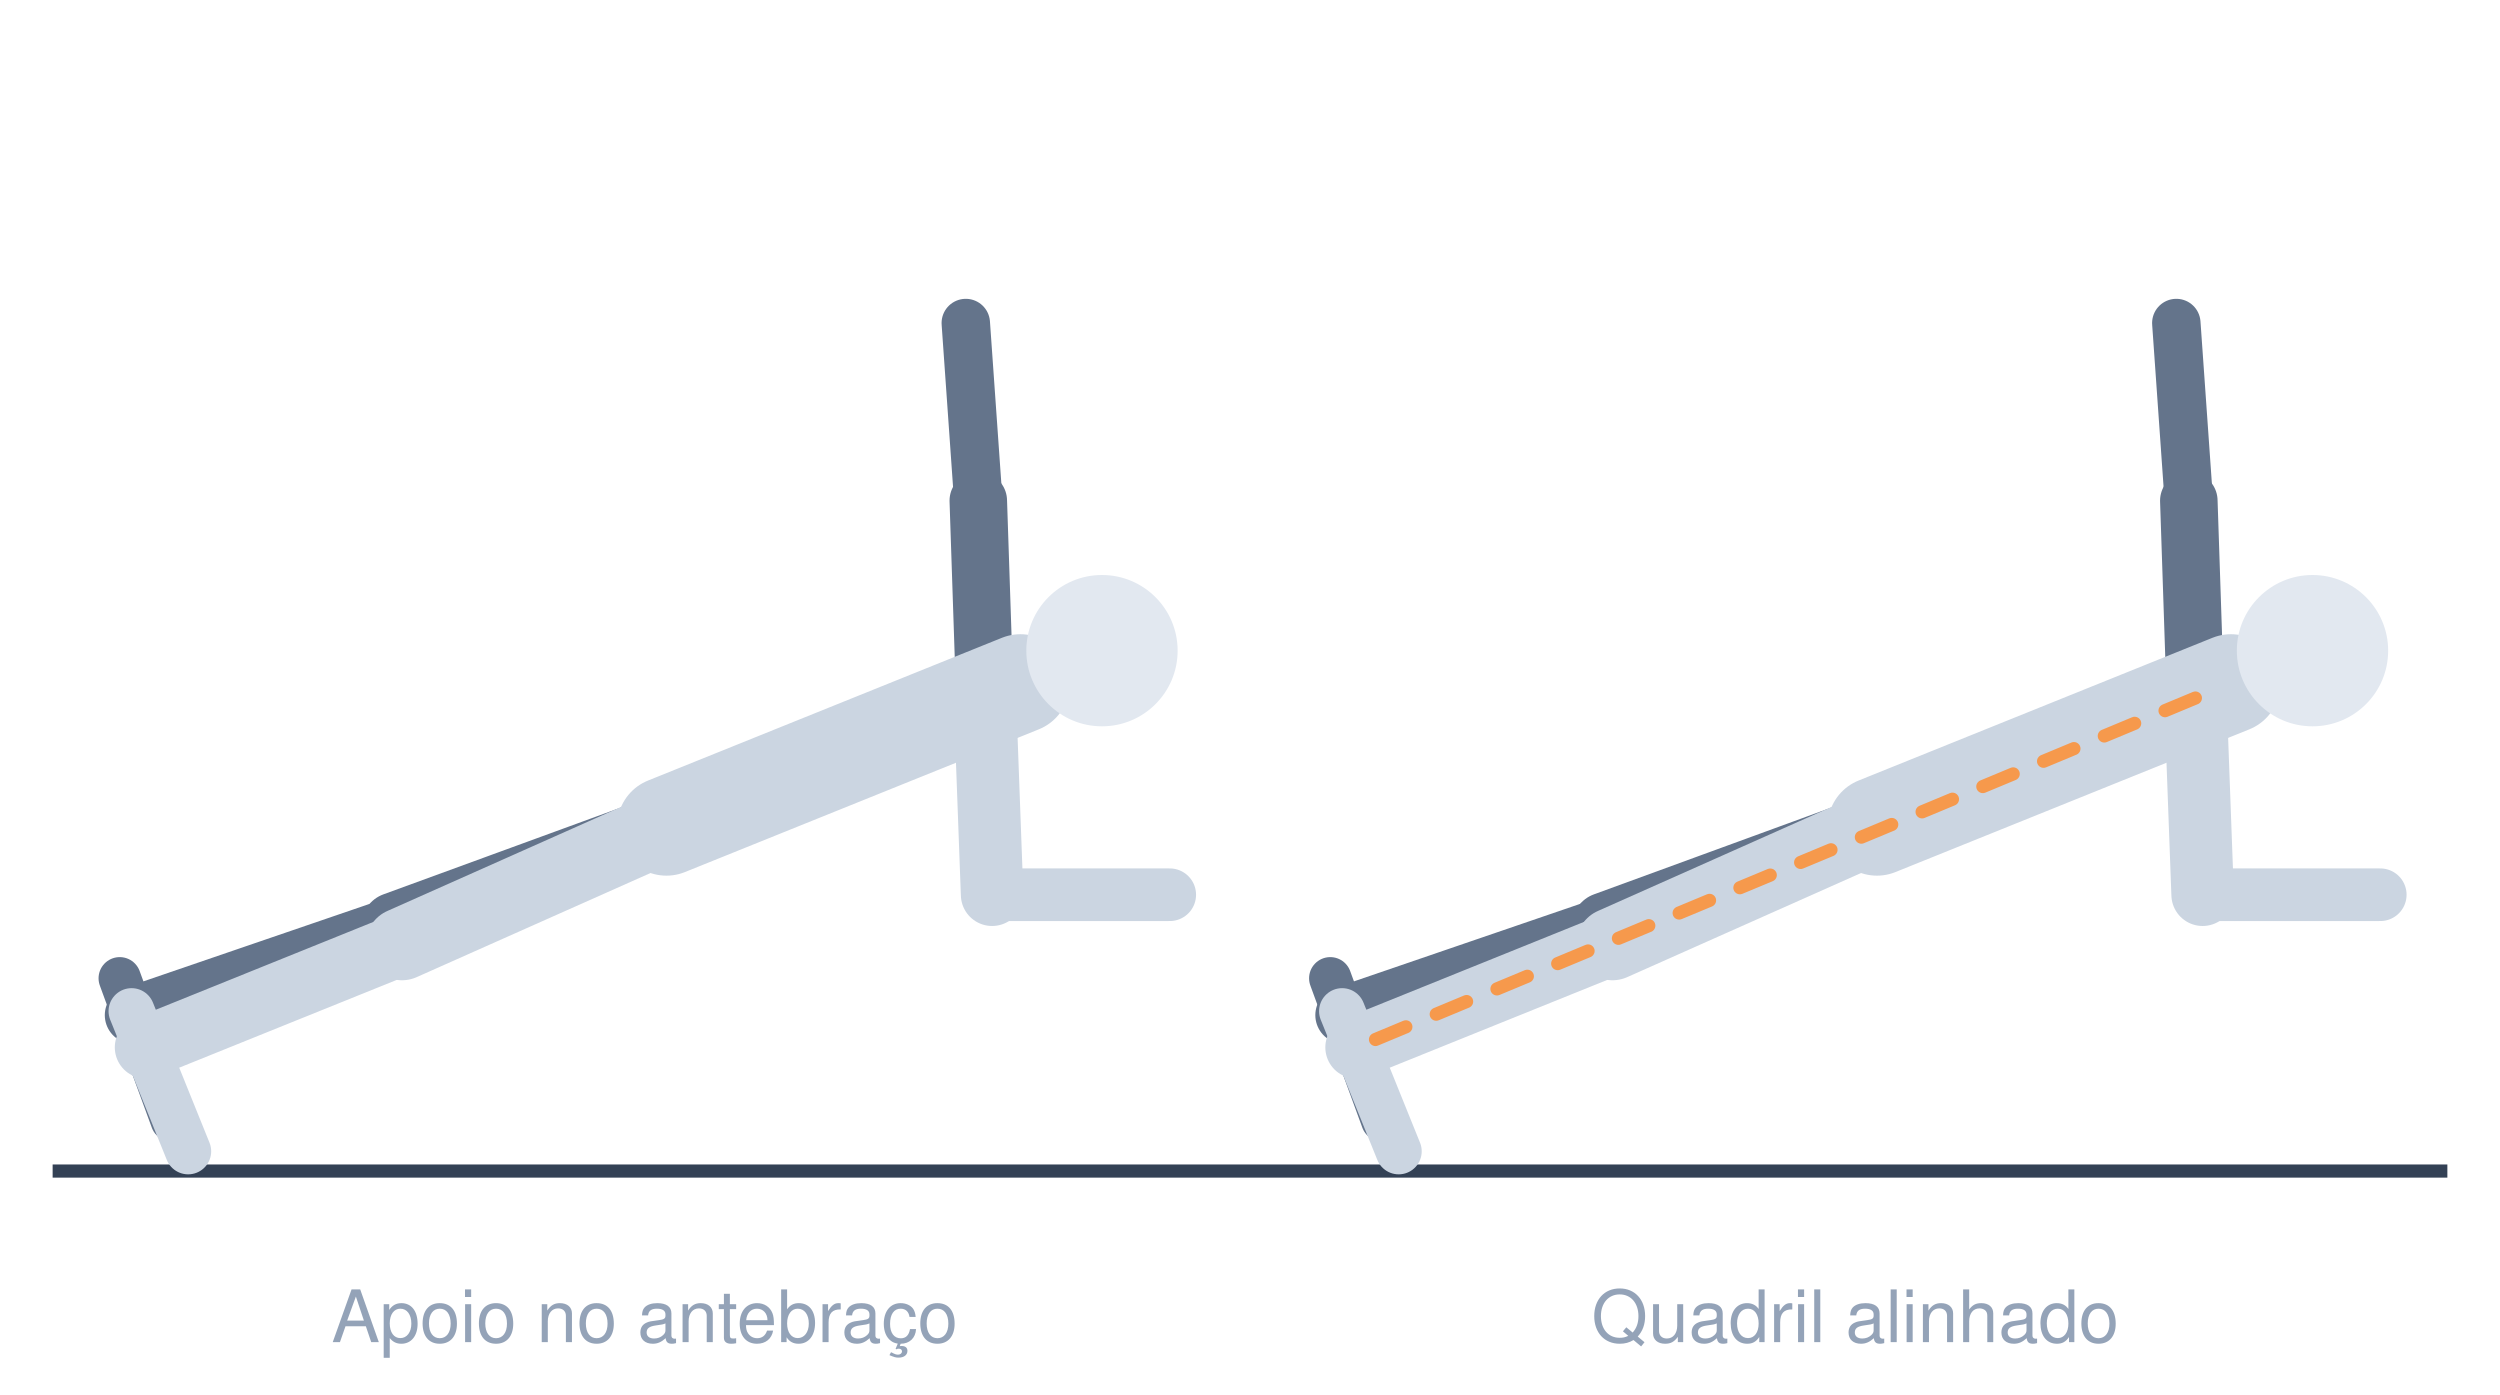
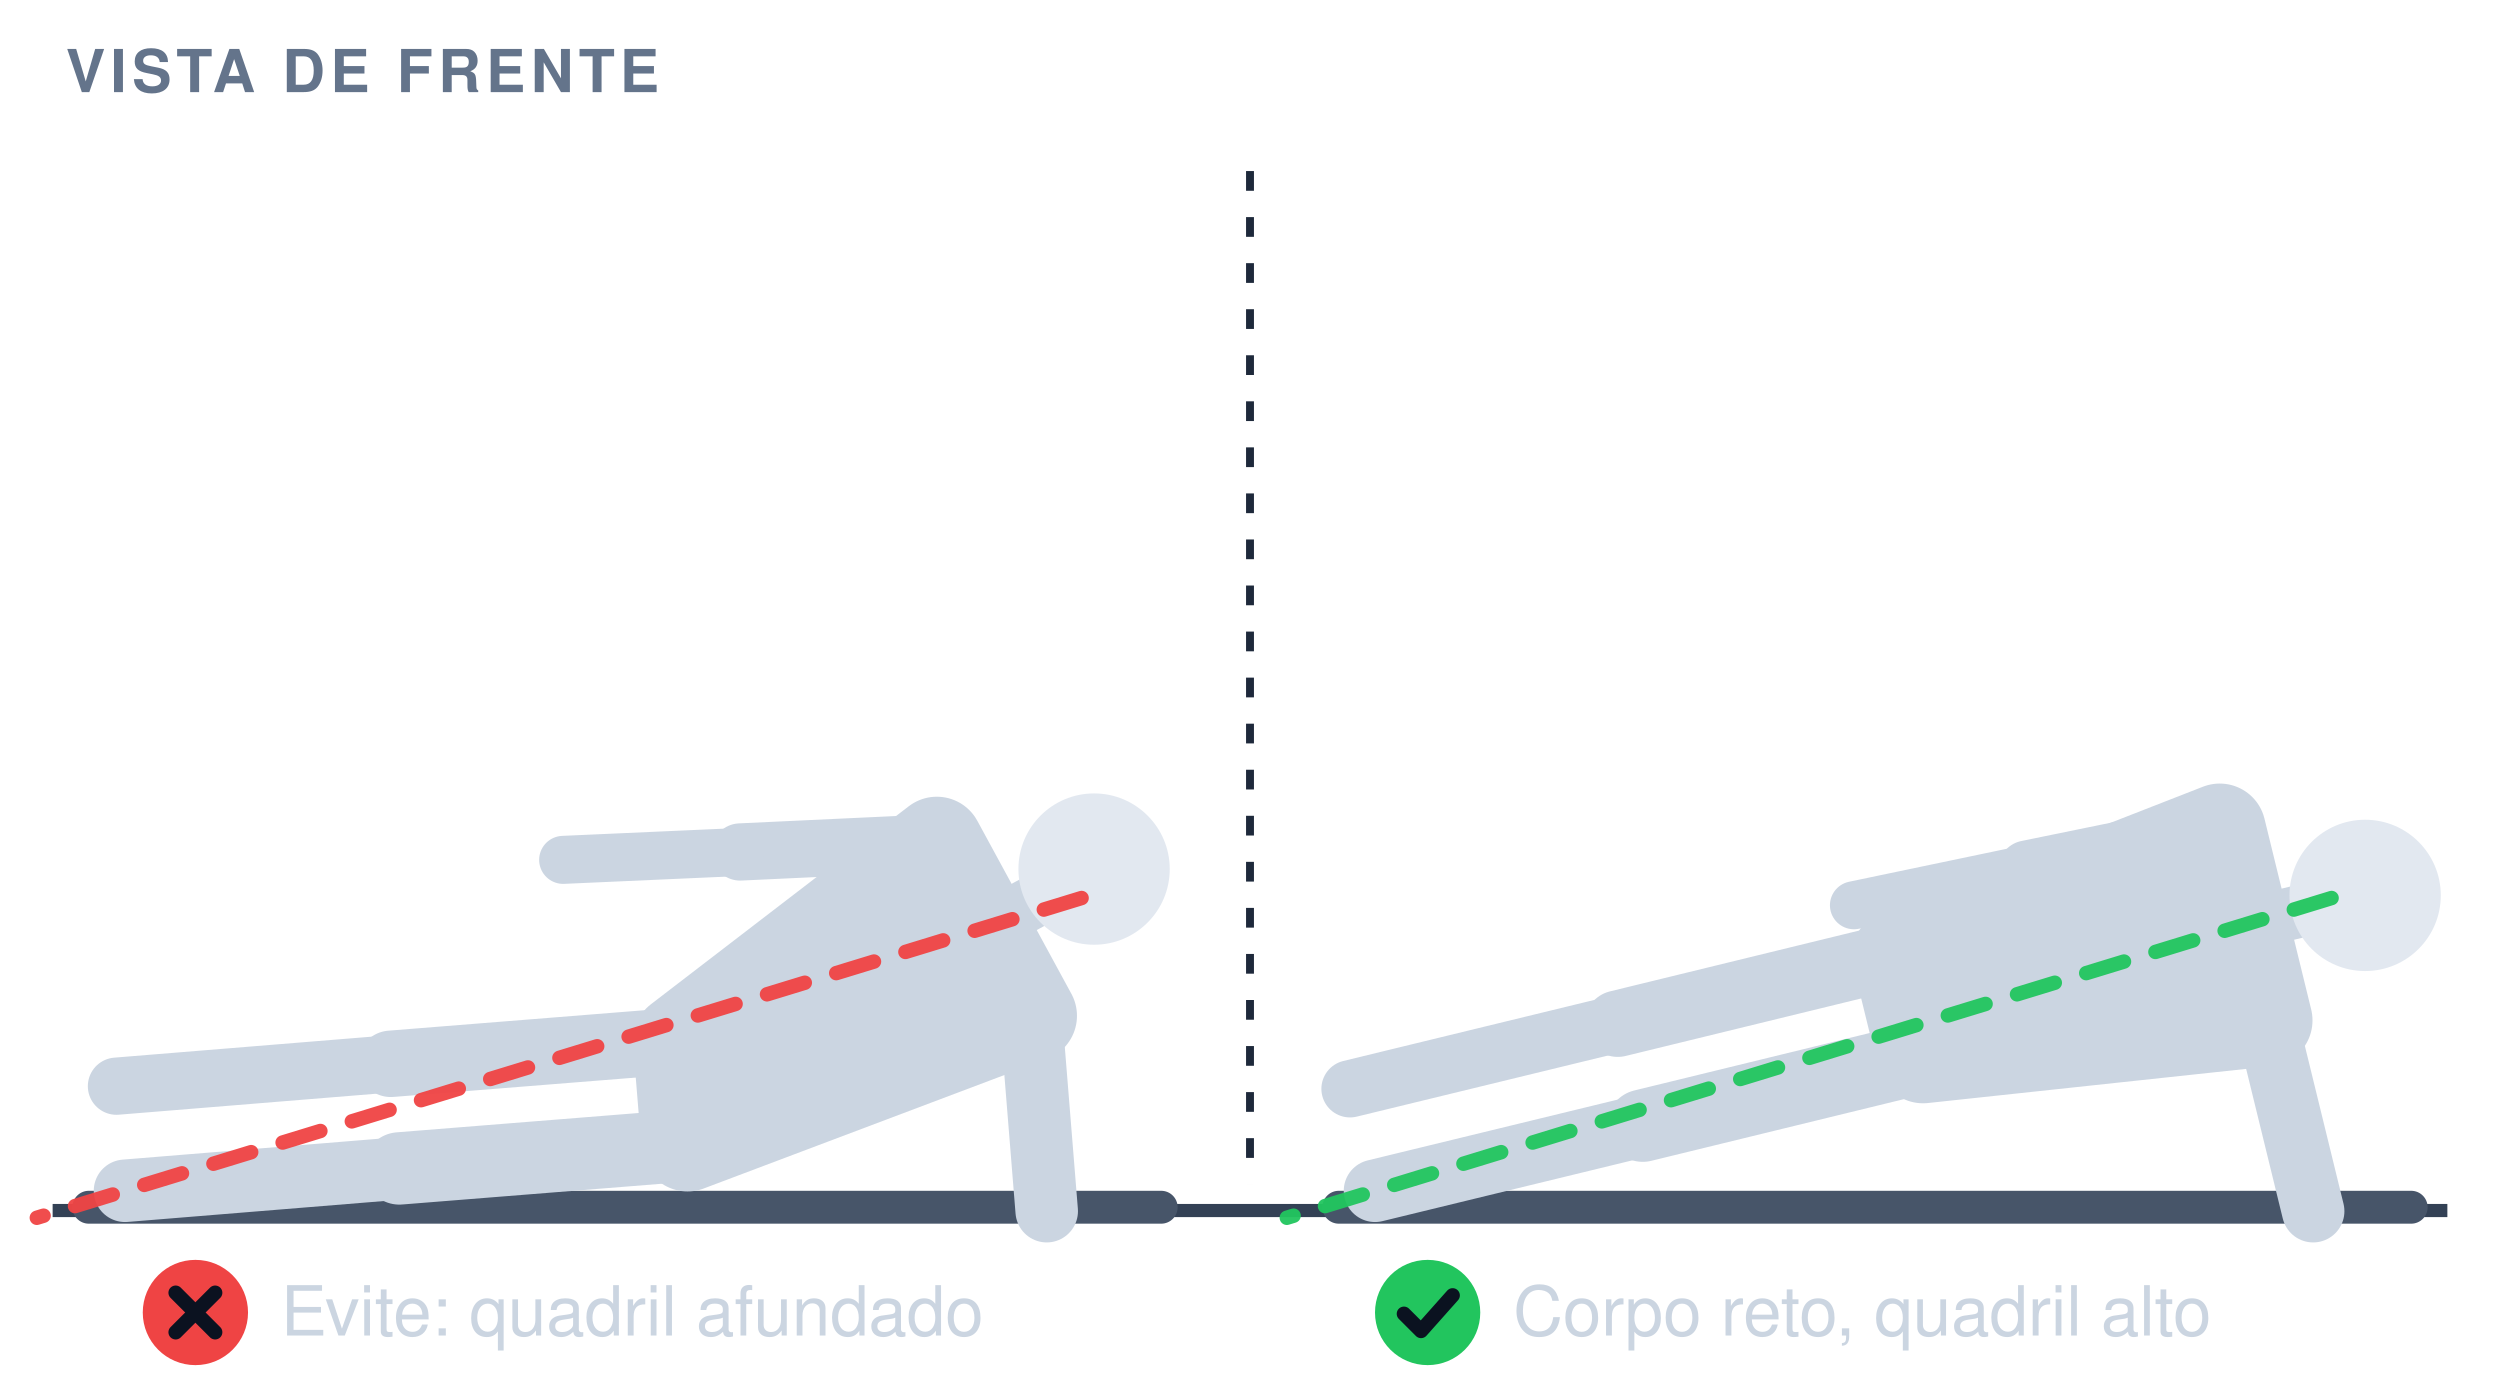
<svg xmlns="http://www.w3.org/2000/svg" width="380" height="212" viewBox="0 0 380 212" preserveAspectRatio="xMidYMid meet" role="img" aria-label="prancha-lateral">
  <defs>
-     <marker id="ah" viewBox="0 0 10 10" refX="8" refY="5" markerWidth="6" markerHeight="6" orient="auto-start-reverse">
+     <marker id="ah" viewBox="0 0 10 10" refX="7" refY="5" markerWidth="4.2" markerHeight="4.2" orient="auto-start-reverse">
      <path d="M0,0 L10,5 L0,10 z" fill="#fb923c" />
    </marker>
  </defs>
-   <line x1="8.0" y1="178.0" x2="372.0" y2="178.0" stroke="#334155" stroke-width="2" stroke-linecap="butt" />
-   <line x1="101.3" y1="125.6" x2="60.0" y2="140.7" stroke="#64748b" stroke-width="10.12" stroke-linecap="round" />
-   <line x1="60.0" y1="140.7" x2="20.3" y2="154.3" stroke="#64748b" stroke-width="8.74" stroke-linecap="round" />
-   <line x1="18.2" y1="148.7" x2="26.1" y2="170.3" stroke="#64748b" stroke-width="6.44" stroke-linecap="round" />
-   <line x1="149.7" y1="106.1" x2="148.7" y2="76.1" stroke="#64748b" stroke-width="8.74" stroke-linecap="round" />
-   <line x1="148.7" y1="76.1" x2="146.8" y2="49.1" stroke="#64748b" stroke-width="7.36" stroke-linecap="round" />
-   <line x1="101.3" y1="125.6" x2="155.1" y2="103.9" stroke="#cbd5e1" stroke-width="15.0" stroke-linecap="round" />
-   <line x1="155.1" y1="103.9" x2="167.5" y2="98.9" stroke="#cbd5e1" stroke-width="8.0" stroke-linecap="round" />
-   <circle cx="167.5" cy="98.9" r="11.5" fill="#e2e8f0" />
-   <line x1="101.3" y1="125.6" x2="61.1" y2="143.5" stroke="#cbd5e1" stroke-width="11.0" stroke-linecap="round" />
-   <line x1="61.1" y1="143.5" x2="22.2" y2="159.2" stroke="#cbd5e1" stroke-width="9.5" stroke-linecap="round" />
-   <line x1="20.0" y1="153.7" x2="28.6" y2="175.0" stroke="#cbd5e1" stroke-width="7.0" stroke-linecap="round" />
-   <line x1="149.7" y1="106.1" x2="150.8" y2="136.0" stroke="#cbd5e1" stroke-width="9.5" stroke-linecap="round" />
-   <line x1="150.8" y1="136.0" x2="177.8" y2="136.0" stroke="#cbd5e1" stroke-width="8.0" stroke-linecap="round" />
-   <line x1="285.3" y1="125.6" x2="244.0" y2="140.7" stroke="#64748b" stroke-width="10.12" stroke-linecap="round" />
-   <line x1="244.0" y1="140.7" x2="204.3" y2="154.3" stroke="#64748b" stroke-width="8.74" stroke-linecap="round" />
-   <line x1="202.2" y1="148.7" x2="210.1" y2="170.3" stroke="#64748b" stroke-width="6.44" stroke-linecap="round" />
-   <line x1="333.7" y1="106.1" x2="332.7" y2="76.1" stroke="#64748b" stroke-width="8.74" stroke-linecap="round" />
-   <line x1="332.7" y1="76.1" x2="330.8" y2="49.1" stroke="#64748b" stroke-width="7.36" stroke-linecap="round" />
-   <line x1="285.3" y1="125.6" x2="339.1" y2="103.9" stroke="#cbd5e1" stroke-width="15.0" stroke-linecap="round" />
-   <line x1="339.1" y1="103.9" x2="351.5" y2="98.9" stroke="#cbd5e1" stroke-width="8.0" stroke-linecap="round" />
-   <circle cx="351.5" cy="98.9" r="11.5" fill="#e2e8f0" />
-   <line x1="285.3" y1="125.6" x2="245.1" y2="143.5" stroke="#cbd5e1" stroke-width="11.0" stroke-linecap="round" />
-   <line x1="245.1" y1="143.5" x2="206.2" y2="159.2" stroke="#cbd5e1" stroke-width="9.5" stroke-linecap="round" />
-   <line x1="204.0" y1="153.7" x2="212.6" y2="175.0" stroke="#cbd5e1" stroke-width="7.0" stroke-linecap="round" />
-   <line x1="333.7" y1="106.1" x2="334.8" y2="136.0" stroke="#cbd5e1" stroke-width="9.5" stroke-linecap="round" />
-   <line x1="334.8" y1="136.0" x2="361.8" y2="136.0" stroke="#cbd5e1" stroke-width="8.0" stroke-linecap="round" />
-   <line x1="333.7" y1="106.1" x2="206.2" y2="159.2" stroke="#fb923c" stroke-width="2" stroke-linecap="round" opacity="0.9" stroke-dasharray="5 5" />
-   <text x="98.0" y="204.0" fill="#94a3b8" font-family="-apple-system,Helvetica,Arial,sans-serif" font-size="11" font-weight="400" text-anchor="middle">Apoio no antebraço</text>
-   <text x="282.0" y="204.0" fill="#94a3b8" font-family="-apple-system,Helvetica,Arial,sans-serif" font-size="11" font-weight="400" text-anchor="middle">Quadril alinhado</text>
+   <line x1="8.0" y1="184.0" x2="372.0" y2="184.0" stroke="#334155" stroke-width="2.0" stroke-linecap="butt" />
+   <line x1="190.0" y1="26.0" x2="190.0" y2="180.0" stroke="#1e293b" stroke-width="1.2" stroke-linecap="butt" stroke-dasharray="3 4" />
+   <text x="10.0" y="14.0" fill="#64748b" font-family="-apple-system,Helvetica,Arial,sans-serif" font-size="9" font-weight="700" text-anchor="start" letter-spacing="0.8">VISTA DE FRENTE</text>
+   <rect x="11.0" y="181.0" width="168.0" height="5.0" rx="2.5" fill="#475569" />
+   <line x1="142.4" y1="128.1" x2="112.5" y2="129.5" stroke="#cbd5e1" stroke-width="8.7" stroke-linecap="round" />
+   <line x1="112.5" y1="129.5" x2="85.6" y2="130.7" stroke="#cbd5e1" stroke-width="7.3" stroke-linecap="round" />
+   <polygon points="142.4,128.1 156.7,154.4 104.5,174.1 103.2,158.2" fill="#cbd5e1" stroke="#cbd5e1" stroke-width="14.0" stroke-linejoin="round" />
+   <line x1="149.5" y1="141.2" x2="166.3" y2="132.1" stroke="#cbd5e1" stroke-width="8.0" stroke-linecap="round" />
+   <circle cx="166.3" cy="132.1" r="11.5" fill="#e2e8f0" />
+   <line x1="104.5" y1="174.1" x2="60.7" y2="177.6" stroke="#cbd5e1" stroke-width="11.0" stroke-linecap="round" />
+   <line x1="103.2" y1="158.2" x2="59.4" y2="161.7" stroke="#cbd5e1" stroke-width="10.1" stroke-linecap="round" />
+   <line x1="60.7" y1="177.6" x2="19.0" y2="181.0" stroke="#cbd5e1" stroke-width="9.5" stroke-linecap="round" />
+   <line x1="59.4" y1="161.7" x2="17.7" y2="165.1" stroke="#cbd5e1" stroke-width="8.7" stroke-linecap="round" />
+   <line x1="156.7" y1="154.4" x2="159.1" y2="184.1" stroke="#cbd5e1" stroke-width="9.5" stroke-linecap="round" />
+   <circle cx="18.8" cy="181.0" r="3.8" fill="#cbd5e1" />
+   <circle cx="17.5" cy="165.1" r="3.5" fill="#cbd5e1" />
+   <circle cx="159.1" cy="184.1" r="4.4" fill="#cbd5e1" />
+   <line x1="164.4" y1="136.5" x2="5.6" y2="185.1" stroke="#ef4444" stroke-width="2.2" stroke-linecap="round" opacity="0.95" stroke-dasharray="6 5" />
+   <rect x="201.0" y="181.0" width="168.0" height="5.0" rx="2.5" fill="#475569" />
+   <line x1="337.4" y1="126.1" x2="308.1" y2="132.1" stroke="#cbd5e1" stroke-width="8.7" stroke-linecap="round" />
+   <line x1="308.1" y1="132.1" x2="281.8" y2="137.6" stroke="#cbd5e1" stroke-width="7.3" stroke-linecap="round" />
+   <polygon points="337.4,126.1 344.5,155.1 292.3,160.7 288.5,145.2" fill="#cbd5e1" stroke="#cbd5e1" stroke-width="14.0" stroke-linejoin="round" />
+   <line x1="341.0" y1="140.6" x2="359.5" y2="136.1" stroke="#cbd5e1" stroke-width="8.0" stroke-linecap="round" />
+   <circle cx="359.5" cy="136.1" r="11.5" fill="#e2e8f0" />
+   <line x1="292.3" y1="160.7" x2="249.7" y2="171.1" stroke="#cbd5e1" stroke-width="11.0" stroke-linecap="round" />
+   <line x1="288.5" y1="145.2" x2="245.9" y2="155.6" stroke="#cbd5e1" stroke-width="10.1" stroke-linecap="round" />
+   <line x1="249.7" y1="171.1" x2="209.0" y2="181.0" stroke="#cbd5e1" stroke-width="9.5" stroke-linecap="round" />
+   <line x1="245.9" y1="155.6" x2="205.2" y2="165.5" stroke="#cbd5e1" stroke-width="8.7" stroke-linecap="round" />
+   <line x1="344.5" y1="155.1" x2="351.6" y2="184.1" stroke="#cbd5e1" stroke-width="9.5" stroke-linecap="round" />
+   <circle cx="208.8" cy="181.1" r="3.8" fill="#cbd5e1" />
+   <circle cx="205.0" cy="165.5" r="3.5" fill="#cbd5e1" />
+   <circle cx="351.6" cy="184.1" r="4.4" fill="#cbd5e1" />
+   <line x1="354.4" y1="136.5" x2="195.6" y2="185.1" stroke="#22c55e" stroke-width="2.2" stroke-linecap="round" opacity="0.95" stroke-dasharray="6 5" />
+   <circle cx="29.7" cy="199.5" r="8.0" fill="#ef4444" />
+   <line x1="26.7" y1="196.5" x2="32.7" y2="202.5" stroke="#0b1220" stroke-width="2.2" stroke-linecap="round" />
+   <line x1="26.7" y1="202.5" x2="32.7" y2="196.5" stroke="#0b1220" stroke-width="2.2" stroke-linecap="round" />
+   <text x="42.7" y="203.0" fill="#cbd5e1" font-family="-apple-system,Helvetica,Arial,sans-serif" font-size="10.5" font-weight="400" text-anchor="start">Evite: quadril afundado</text>
+   <circle cx="217.0" cy="199.5" r="8.0" fill="#22c55e" />
+   <path d="M213.4,199.7 L216.0,202.3 L220.8,196.9" fill="none" stroke="#0b1220" stroke-width="2.2" stroke-linecap="round" stroke-linejoin="round" />
+   <text x="230.0" y="203.0" fill="#cbd5e1" font-family="-apple-system,Helvetica,Arial,sans-serif" font-size="10.5" font-weight="400" text-anchor="start">Corpo reto, quadril alto</text>
</svg>
